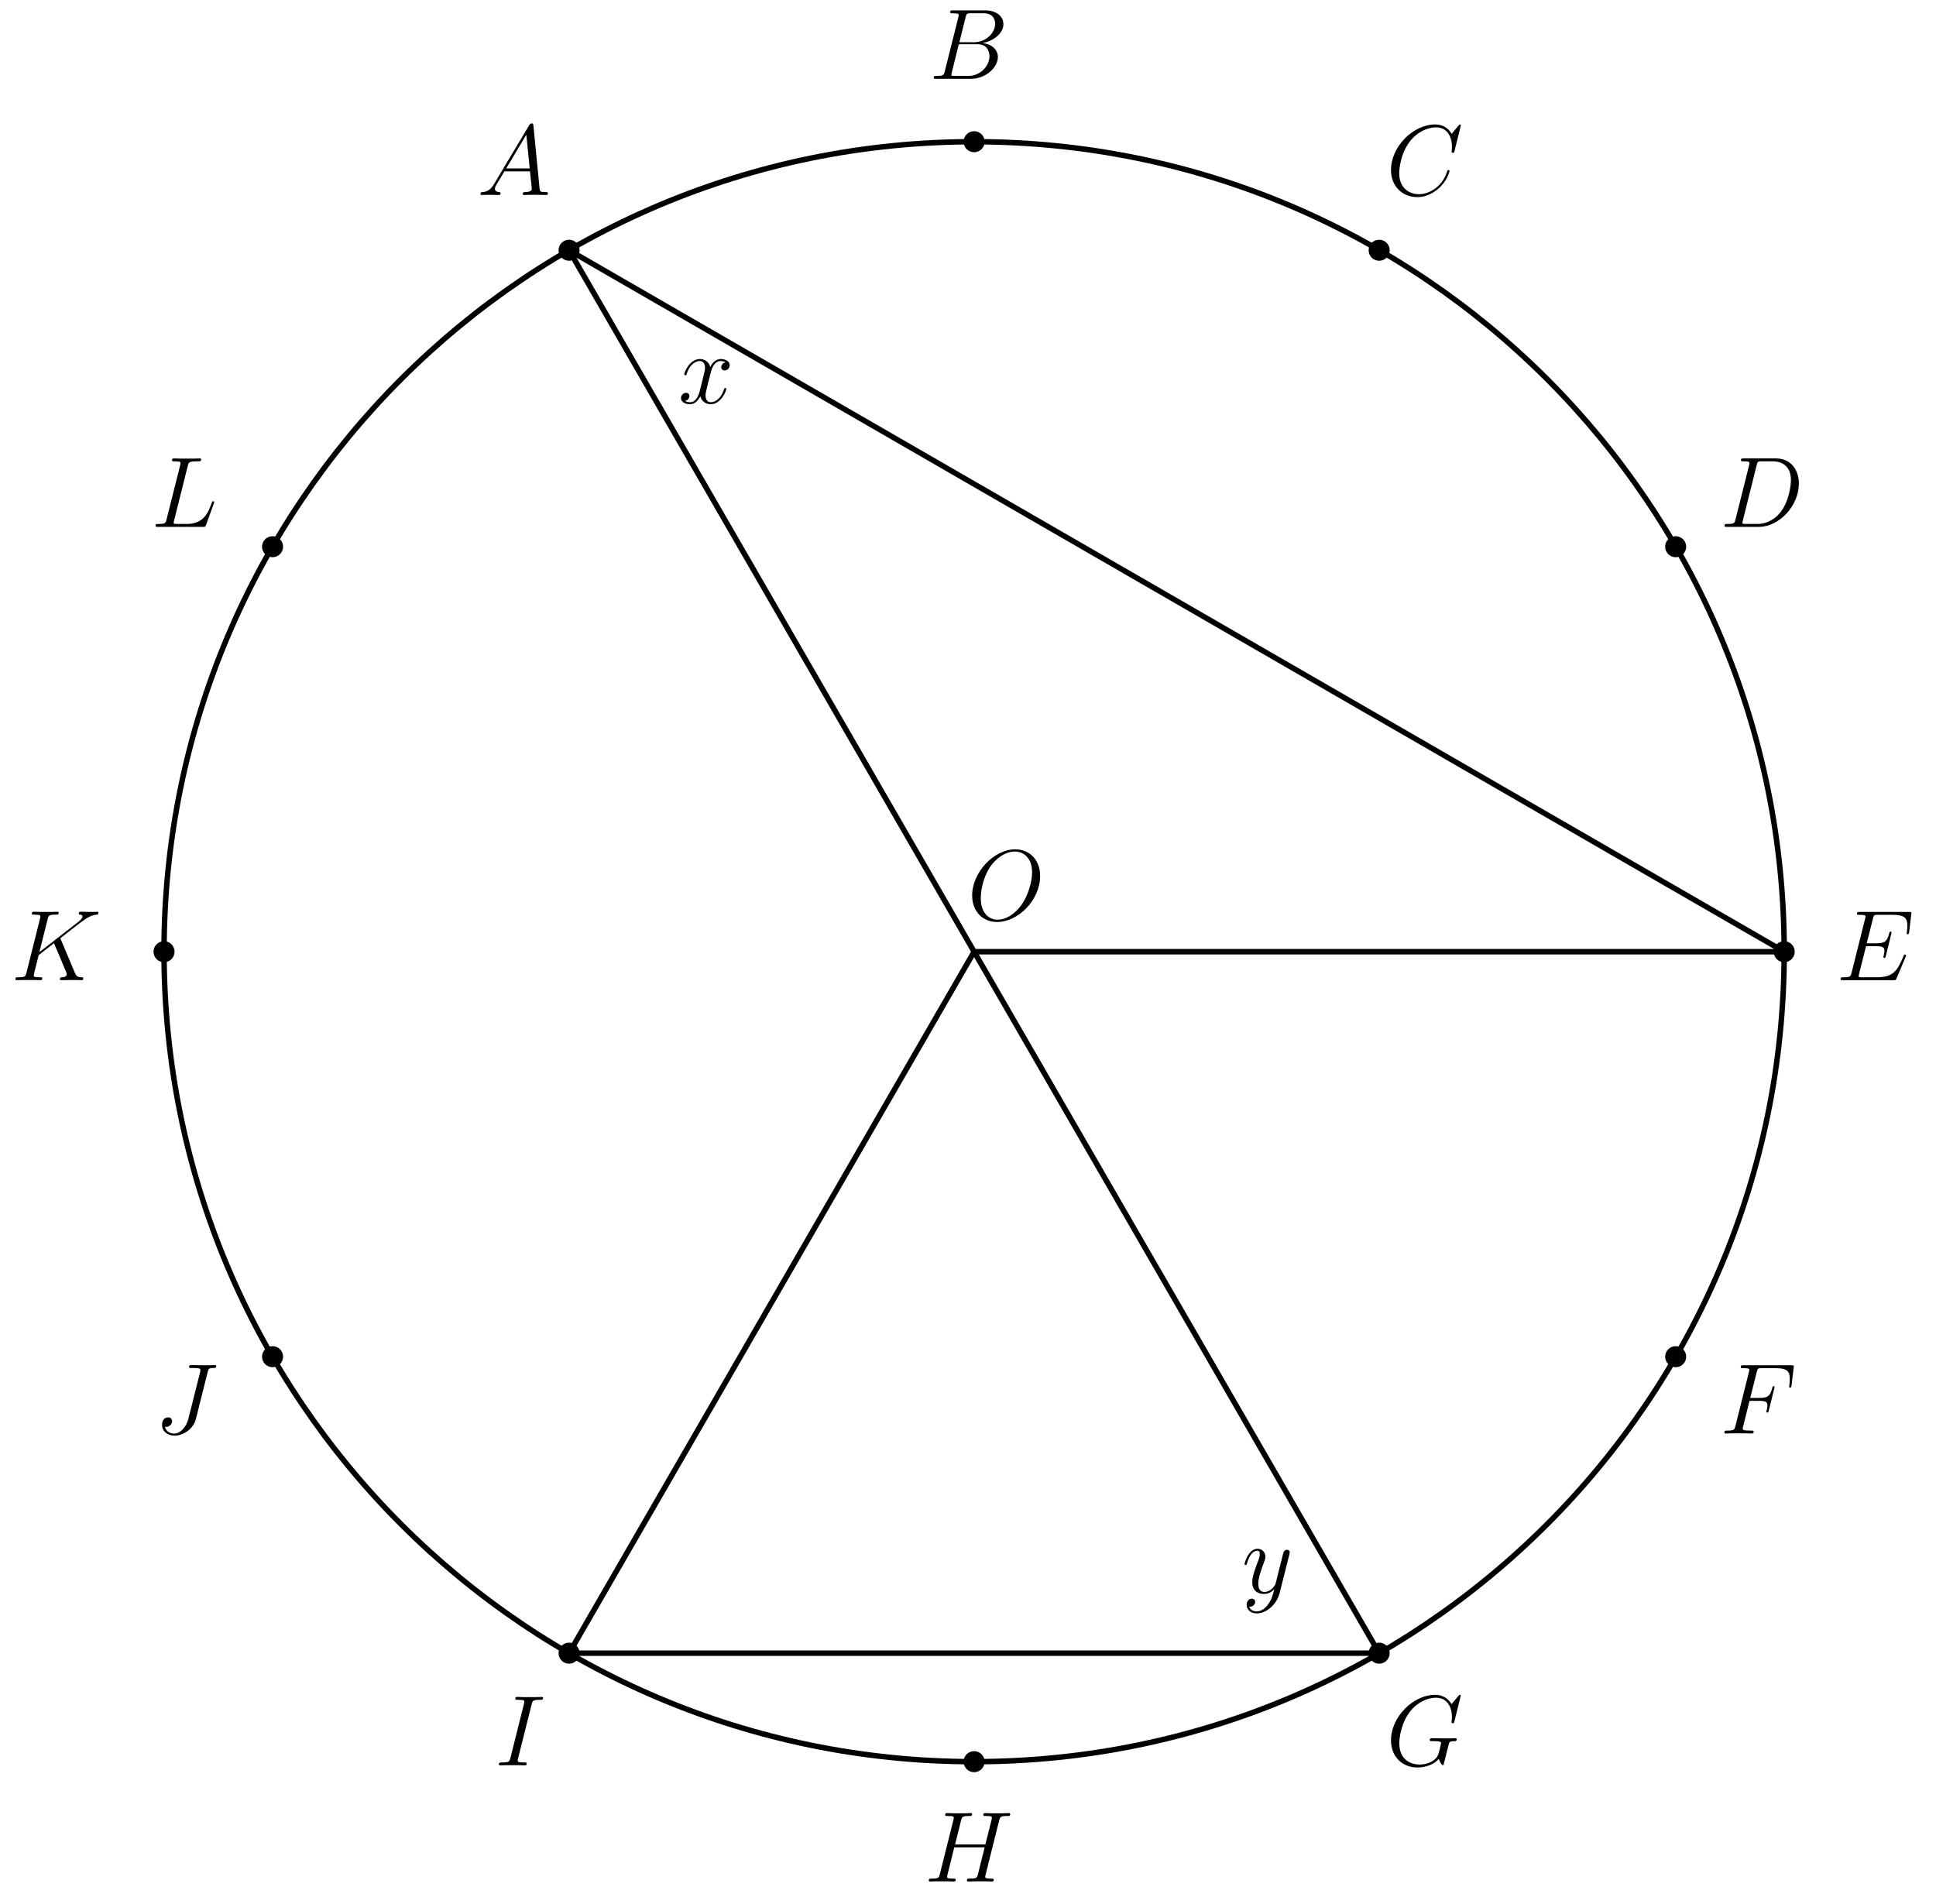
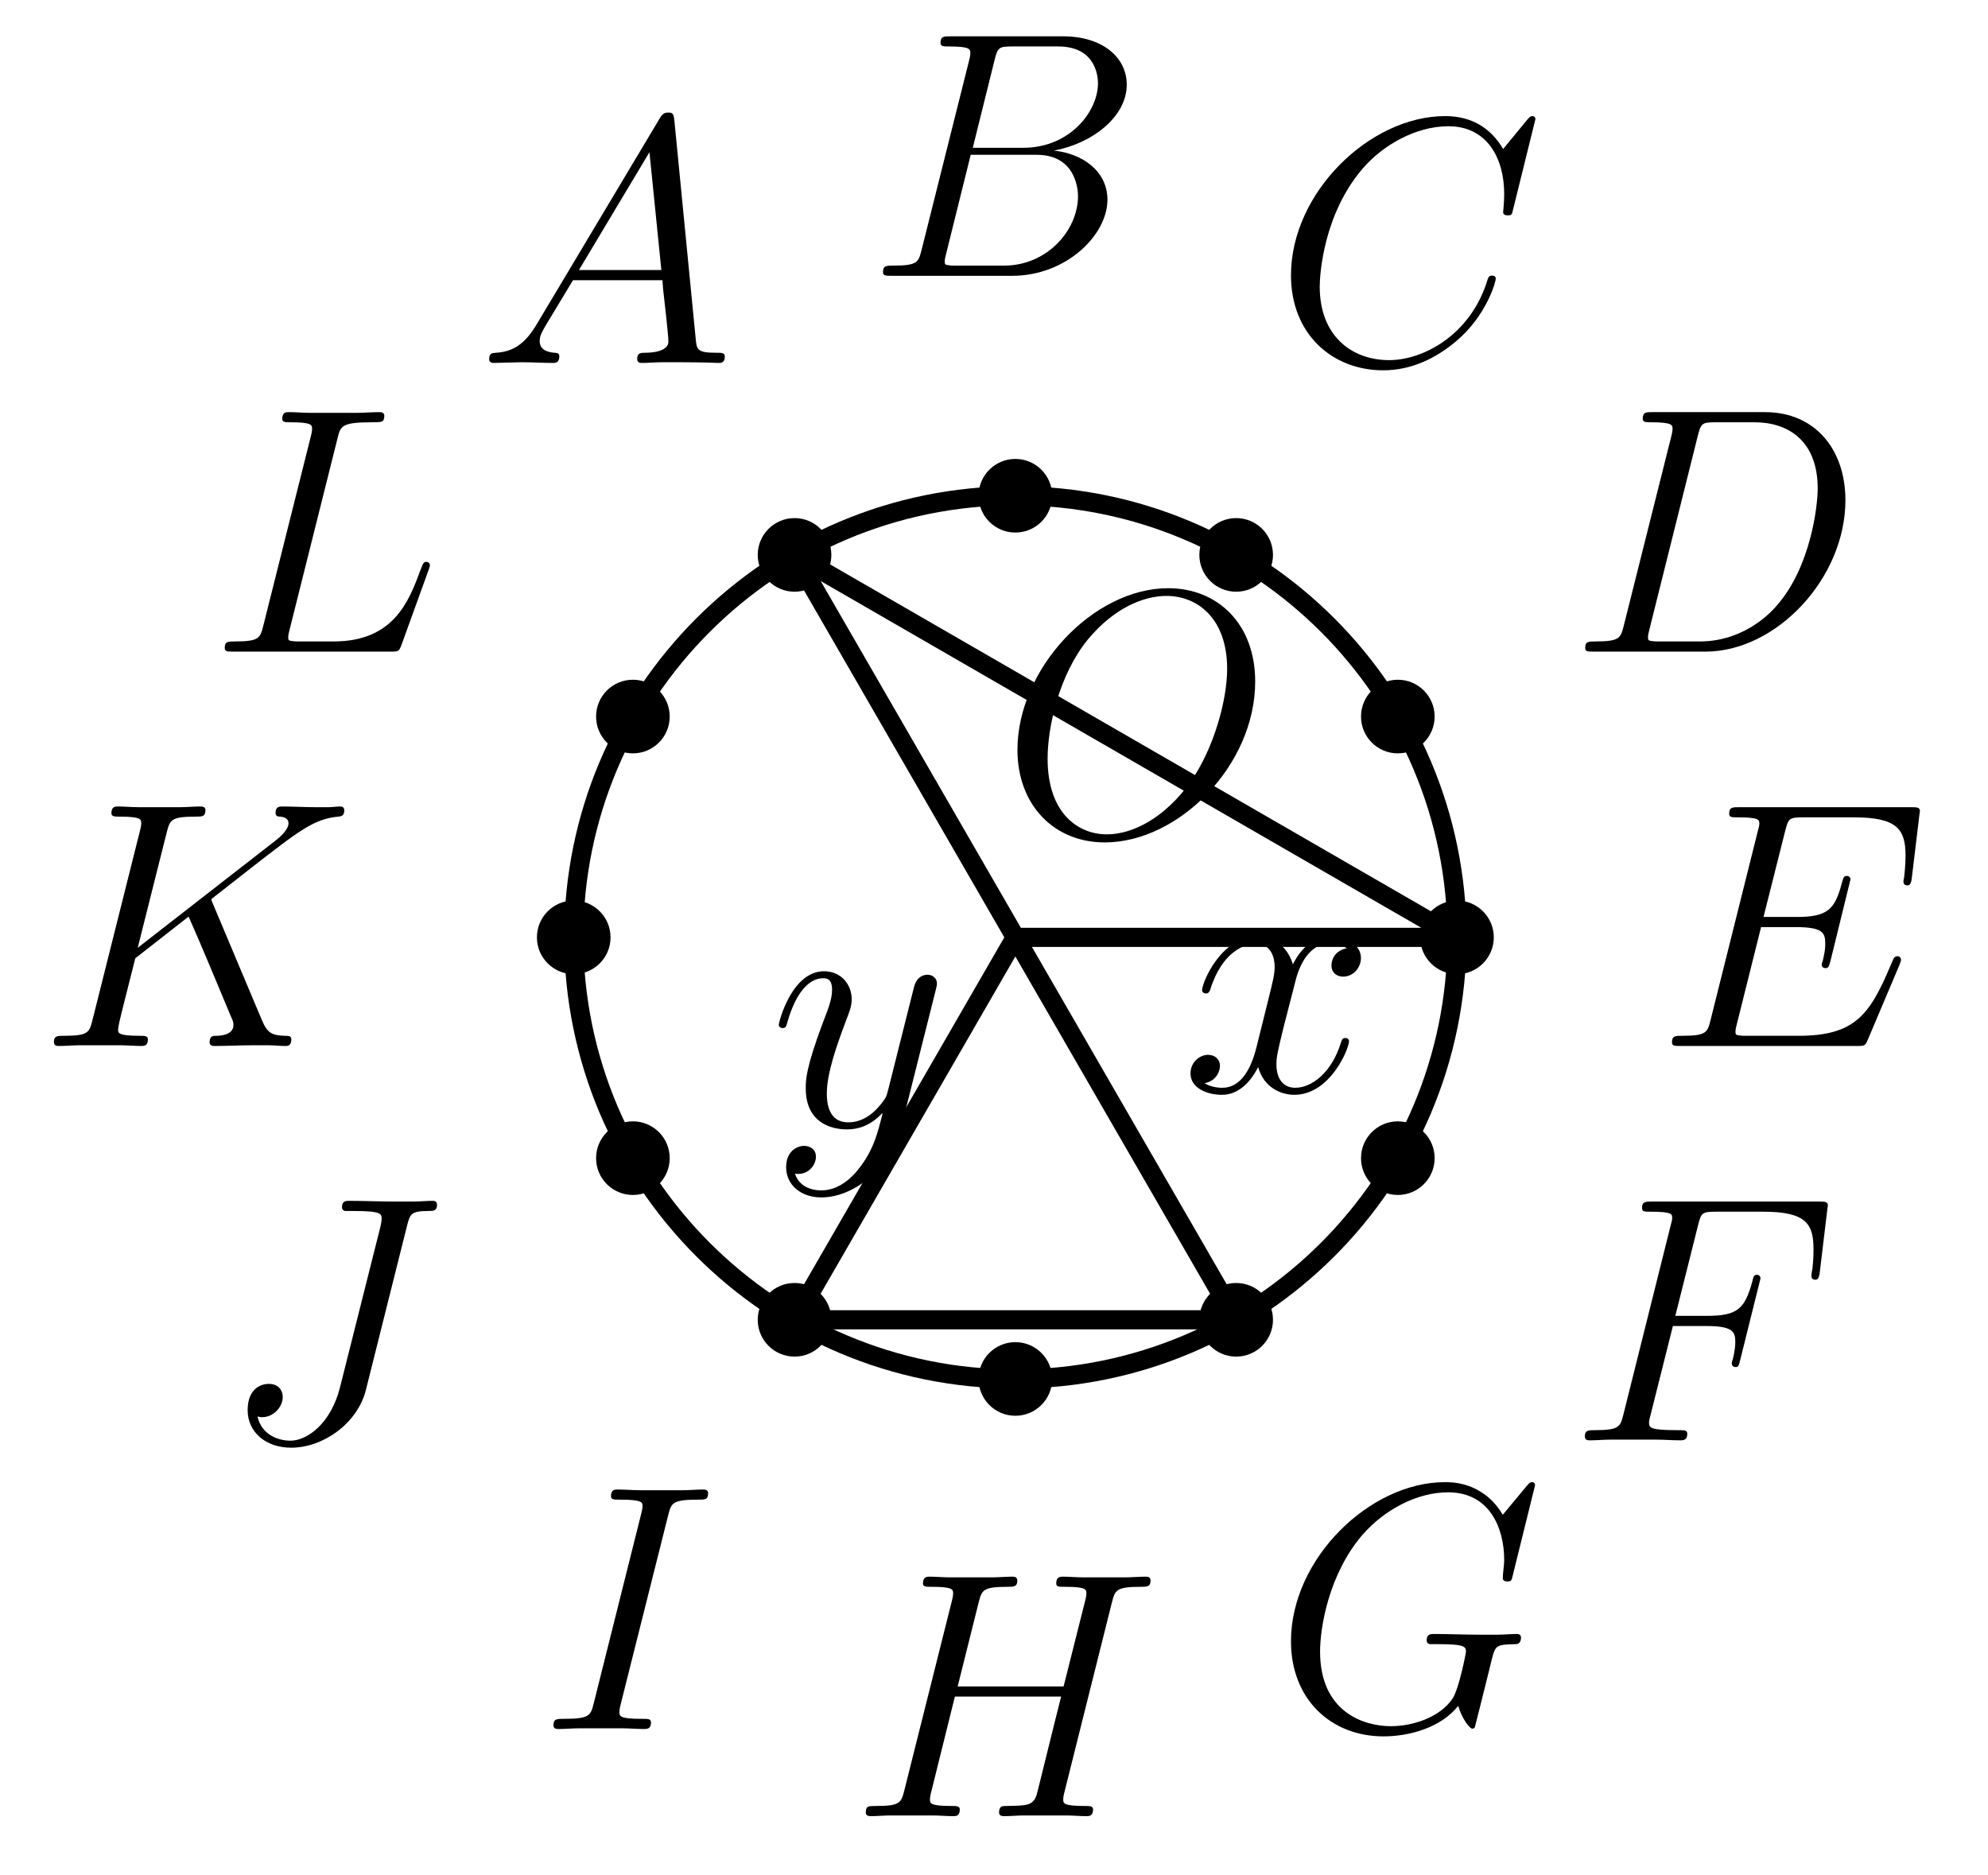
- <svg xmlns="http://www.w3.org/2000/svg" xmlns:xlink="http://www.w3.org/1999/xlink" height="227.003pt" version="1.1" viewBox="56.621 54.06 230.862 227.003" width="230.862pt">
+ <svg xmlns="http://www.w3.org/2000/svg" xmlns:xlink="http://www.w3.org/1999/xlink" height="63.914pt" version="1.1" viewBox="56.621 54.06 67.775 63.914" width="67.775pt">
  <defs>
    <path d="M2.032 -1.327C1.614 -0.622 1.207 -0.383 0.634 -0.347C0.502 -0.335 0.406 -0.335 0.406 -0.12C0.406 -0.048 0.466 0 0.55 0C0.765 0 1.303 -0.024 1.518 -0.024C1.865 -0.024 2.248 0 2.582 0C2.654 0 2.798 0 2.798 -0.227C2.798 -0.335 2.702 -0.347 2.63 -0.347C2.355 -0.371 2.128 -0.466 2.128 -0.753C2.128 -0.921 2.2 -1.052 2.355 -1.315L3.264 -2.821H6.312C6.324 -2.714 6.324 -2.618 6.336 -2.511C6.372 -2.2 6.516 -0.956 6.516 -0.729C6.516 -0.371 5.906 -0.347 5.715 -0.347C5.583 -0.347 5.452 -0.347 5.452 -0.132C5.452 0 5.559 0 5.631 0C5.834 0 6.073 -0.024 6.276 -0.024H6.958C7.687 -0.024 8.213 0 8.225 0C8.309 0 8.44 0 8.44 -0.227C8.44 -0.347 8.333 -0.347 8.153 -0.347C7.496 -0.347 7.484 -0.454 7.448 -0.813L6.719 -8.273C6.695 -8.512 6.647 -8.536 6.516 -8.536C6.396 -8.536 6.324 -8.512 6.217 -8.333L2.032 -1.327ZM3.467 -3.168L5.87 -7.185L6.276 -3.168H3.467Z" id="g0-65" />
    <path d="M4.376 -7.352C4.483 -7.795 4.531 -7.819 4.997 -7.819H6.551C7.902 -7.819 7.902 -6.671 7.902 -6.563C7.902 -5.595 6.934 -4.364 5.356 -4.364H3.634L4.376 -7.352ZM6.396 -4.268C7.699 -4.507 8.883 -5.416 8.883 -6.516C8.883 -7.448 8.058 -8.165 6.707 -8.165H2.869C2.642 -8.165 2.534 -8.165 2.534 -7.938C2.534 -7.819 2.642 -7.819 2.821 -7.819C3.551 -7.819 3.551 -7.723 3.551 -7.592C3.551 -7.568 3.551 -7.496 3.503 -7.317L1.889 -0.885C1.781 -0.466 1.757 -0.347 0.921 -0.347C0.693 -0.347 0.574 -0.347 0.574 -0.132C0.574 0 0.646 0 0.885 0H4.985C6.814 0 8.225 -1.387 8.225 -2.594C8.225 -3.575 7.364 -4.172 6.396 -4.268ZM4.698 -0.347H3.084C2.917 -0.347 2.893 -0.347 2.821 -0.359C2.69 -0.371 2.678 -0.395 2.678 -0.49C2.678 -0.574 2.702 -0.646 2.726 -0.753L3.563 -4.125H5.81C7.221 -4.125 7.221 -2.809 7.221 -2.714C7.221 -1.566 6.181 -0.347 4.698 -0.347Z" id="g0-66" />
    <path d="M8.931 -8.309C8.931 -8.416 8.847 -8.416 8.823 -8.416S8.751 -8.416 8.656 -8.297L7.831 -7.293C7.412 -8.01 6.755 -8.416 5.858 -8.416C3.276 -8.416 0.598 -5.798 0.598 -2.989C0.598 -0.992 1.997 0.251 3.742 0.251C4.698 0.251 5.535 -0.155 6.229 -0.741C7.269 -1.614 7.58 -2.774 7.58 -2.869C7.58 -2.977 7.484 -2.977 7.448 -2.977C7.34 -2.977 7.329 -2.905 7.305 -2.857C6.755 -0.992 5.141 -0.096 3.945 -0.096C2.678 -0.096 1.578 -0.909 1.578 -2.606C1.578 -2.989 1.698 -5.069 3.049 -6.635C3.706 -7.4 4.83 -8.07 5.966 -8.07C7.281 -8.07 7.867 -6.982 7.867 -5.762C7.867 -5.452 7.831 -5.189 7.831 -5.141C7.831 -5.033 7.95 -5.033 7.986 -5.033C8.118 -5.033 8.13 -5.045 8.177 -5.26L8.931 -8.309Z" id="g0-67" />
    <path d="M1.877 -0.885C1.769 -0.466 1.745 -0.347 0.909 -0.347C0.681 -0.347 0.562 -0.347 0.562 -0.132C0.562 0 0.634 0 0.873 0H4.663C7.077 0 9.433 -2.499 9.433 -5.165C9.433 -6.886 8.404 -8.165 6.695 -8.165H2.857C2.63 -8.165 2.523 -8.165 2.523 -7.938C2.523 -7.819 2.63 -7.819 2.809 -7.819C3.539 -7.819 3.539 -7.723 3.539 -7.592C3.539 -7.568 3.539 -7.496 3.491 -7.317L1.877 -0.885ZM4.399 -7.352C4.507 -7.795 4.555 -7.819 5.021 -7.819H6.336C7.46 -7.819 8.488 -7.209 8.488 -5.559C8.488 -4.961 8.249 -2.881 7.089 -1.566C6.755 -1.172 5.846 -0.347 4.471 -0.347H3.108C2.941 -0.347 2.917 -0.347 2.845 -0.359C2.714 -0.371 2.702 -0.395 2.702 -0.49C2.702 -0.574 2.726 -0.646 2.75 -0.753L4.399 -7.352Z" id="g0-68" />
    <path d="M8.309 -2.774C8.321 -2.809 8.357 -2.893 8.357 -2.941C8.357 -3.001 8.309 -3.061 8.237 -3.061C8.189 -3.061 8.165 -3.049 8.13 -3.013C8.106 -3.001 8.106 -2.977 7.998 -2.738C7.293 -1.064 6.779 -0.347 4.866 -0.347H3.12C2.953 -0.347 2.929 -0.347 2.857 -0.359C2.726 -0.371 2.714 -0.395 2.714 -0.49C2.714 -0.574 2.738 -0.646 2.762 -0.753L3.587 -4.053H4.77C5.703 -4.053 5.774 -3.85 5.774 -3.491C5.774 -3.371 5.774 -3.264 5.691 -2.905C5.667 -2.857 5.655 -2.809 5.655 -2.774C5.655 -2.69 5.715 -2.654 5.786 -2.654C5.894 -2.654 5.906 -2.738 5.954 -2.905L6.635 -5.679C6.635 -5.738 6.587 -5.798 6.516 -5.798C6.408 -5.798 6.396 -5.75 6.348 -5.583C6.109 -4.663 5.87 -4.399 4.806 -4.399H3.67L4.411 -7.34C4.519 -7.759 4.543 -7.795 5.033 -7.795H6.743C8.213 -7.795 8.512 -7.4 8.512 -6.492C8.512 -6.48 8.512 -6.145 8.464 -5.75C8.452 -5.703 8.44 -5.631 8.44 -5.607C8.44 -5.511 8.5 -5.475 8.572 -5.475C8.656 -5.475 8.703 -5.523 8.727 -5.738L8.978 -7.831C8.978 -7.867 9.002 -7.986 9.002 -8.01C9.002 -8.141 8.895 -8.141 8.679 -8.141H2.845C2.618 -8.141 2.499 -8.141 2.499 -7.926C2.499 -7.795 2.582 -7.795 2.786 -7.795C3.527 -7.795 3.527 -7.711 3.527 -7.58C3.527 -7.52 3.515 -7.472 3.479 -7.34L1.865 -0.885C1.757 -0.466 1.734 -0.347 0.897 -0.347C0.669 -0.347 0.55 -0.347 0.55 -0.132C0.55 0 0.622 0 0.861 0H6.862C7.125 0 7.137 -0.012 7.221 -0.203L8.309 -2.774Z" id="g0-69" />
    <path d="M3.551 -3.897H4.698C5.607 -3.897 5.679 -3.694 5.679 -3.347C5.679 -3.192 5.655 -3.025 5.595 -2.762C5.571 -2.714 5.559 -2.654 5.559 -2.63C5.559 -2.546 5.607 -2.499 5.691 -2.499C5.786 -2.499 5.798 -2.546 5.846 -2.738L6.539 -5.523C6.539 -5.571 6.504 -5.643 6.42 -5.643C6.312 -5.643 6.3 -5.595 6.253 -5.392C6.001 -4.495 5.762 -4.244 4.722 -4.244H3.634L4.411 -7.34C4.519 -7.759 4.543 -7.795 5.033 -7.795H6.635C8.13 -7.795 8.345 -7.352 8.345 -6.504C8.345 -6.432 8.345 -6.169 8.309 -5.858C8.297 -5.81 8.273 -5.655 8.273 -5.607C8.273 -5.511 8.333 -5.475 8.404 -5.475C8.488 -5.475 8.536 -5.523 8.56 -5.738L8.811 -7.831C8.811 -7.867 8.835 -7.986 8.835 -8.01C8.835 -8.141 8.727 -8.141 8.512 -8.141H2.845C2.618 -8.141 2.499 -8.141 2.499 -7.926C2.499 -7.795 2.582 -7.795 2.786 -7.795C3.527 -7.795 3.527 -7.711 3.527 -7.58C3.527 -7.52 3.515 -7.472 3.479 -7.34L1.865 -0.885C1.757 -0.466 1.734 -0.347 0.897 -0.347C0.669 -0.347 0.55 -0.347 0.55 -0.132C0.55 0 0.658 0 0.729 0C0.956 0 1.196 -0.024 1.423 -0.024H2.977C3.24 -0.024 3.527 0 3.79 0C3.897 0 4.041 0 4.041 -0.215C4.041 -0.347 3.969 -0.347 3.706 -0.347C2.762 -0.347 2.738 -0.43 2.738 -0.61C2.738 -0.669 2.762 -0.765 2.786 -0.849L3.551 -3.897Z" id="g0-70" />
    <path d="M8.919 -8.309C8.919 -8.416 8.835 -8.416 8.811 -8.416S8.739 -8.416 8.644 -8.297L7.819 -7.305C7.759 -7.4 7.52 -7.819 7.054 -8.094C6.539 -8.416 6.025 -8.416 5.846 -8.416C3.288 -8.416 0.598 -5.81 0.598 -2.989C0.598 -1.016 1.961 0.251 3.754 0.251C4.615 0.251 5.703 -0.036 6.3 -0.789C6.432 -0.335 6.695 -0.012 6.779 -0.012C6.838 -0.012 6.85 -0.048 6.862 -0.048C6.874 -0.072 6.97 -0.49 7.03 -0.705L7.221 -1.47C7.317 -1.865 7.364 -2.032 7.448 -2.391C7.568 -2.845 7.592 -2.881 8.249 -2.893C8.297 -2.893 8.44 -2.893 8.44 -3.12C8.44 -3.24 8.321 -3.24 8.285 -3.24C8.082 -3.24 7.855 -3.216 7.639 -3.216H6.994C6.492 -3.216 5.966 -3.24 5.475 -3.24C5.368 -3.24 5.224 -3.24 5.224 -3.025C5.224 -2.905 5.32 -2.905 5.32 -2.893H5.619C6.563 -2.893 6.563 -2.798 6.563 -2.618C6.563 -2.606 6.336 -1.399 6.109 -1.04C5.655 -0.371 4.71 -0.096 4.005 -0.096C3.084 -0.096 1.59 -0.574 1.59 -2.642C1.59 -3.443 1.877 -5.272 3.037 -6.623C3.79 -7.484 4.902 -8.07 5.954 -8.07C7.364 -8.07 7.867 -6.862 7.867 -5.762C7.867 -5.571 7.819 -5.308 7.819 -5.141C7.819 -5.033 7.938 -5.033 7.974 -5.033C8.106 -5.033 8.118 -5.045 8.165 -5.26L8.919 -8.309Z" id="g0-71" />
    <path d="M8.942 -7.293C9.05 -7.699 9.074 -7.819 9.923 -7.819C10.138 -7.819 10.258 -7.819 10.258 -8.034C10.258 -8.165 10.15 -8.165 10.078 -8.165C9.863 -8.165 9.612 -8.141 9.385 -8.141H7.974C7.747 -8.141 7.496 -8.165 7.269 -8.165C7.185 -8.165 7.042 -8.165 7.042 -7.938C7.042 -7.819 7.125 -7.819 7.352 -7.819C8.07 -7.819 8.07 -7.723 8.07 -7.592C8.07 -7.568 8.07 -7.496 8.022 -7.317L7.293 -4.423H3.682L4.399 -7.293C4.507 -7.699 4.531 -7.819 5.38 -7.819C5.595 -7.819 5.715 -7.819 5.715 -8.034C5.715 -8.165 5.607 -8.165 5.535 -8.165C5.32 -8.165 5.069 -8.141 4.842 -8.141H3.431C3.204 -8.141 2.953 -8.165 2.726 -8.165C2.642 -8.165 2.499 -8.165 2.499 -7.938C2.499 -7.819 2.582 -7.819 2.809 -7.819C3.527 -7.819 3.527 -7.723 3.527 -7.592C3.527 -7.568 3.527 -7.496 3.479 -7.317L1.865 -0.885C1.757 -0.466 1.734 -0.347 0.909 -0.347C0.634 -0.347 0.55 -0.347 0.55 -0.12C0.55 0 0.681 0 0.717 0C0.933 0 1.184 -0.024 1.411 -0.024H2.821C3.049 -0.024 3.3 0 3.527 0C3.622 0 3.754 0 3.754 -0.227C3.754 -0.347 3.646 -0.347 3.467 -0.347C2.738 -0.347 2.738 -0.442 2.738 -0.562C2.738 -0.574 2.738 -0.658 2.762 -0.753L3.587 -4.077H7.209C7.006 -3.288 6.396 -0.789 6.372 -0.717C6.241 -0.359 6.049 -0.359 5.344 -0.347C5.2 -0.347 5.093 -0.347 5.093 -0.12C5.093 0 5.224 0 5.26 0C5.475 0 5.727 -0.024 5.954 -0.024H7.364C7.592 -0.024 7.843 0 8.07 0C8.165 0 8.297 0 8.297 -0.227C8.297 -0.347 8.189 -0.347 8.01 -0.347C7.281 -0.347 7.281 -0.442 7.281 -0.562C7.281 -0.574 7.281 -0.658 7.305 -0.753L8.942 -7.293Z" id="g0-72" />
    <path d="M4.399 -7.281C4.507 -7.699 4.531 -7.819 5.404 -7.819C5.667 -7.819 5.762 -7.819 5.762 -8.046C5.762 -8.165 5.631 -8.165 5.595 -8.165C5.38 -8.165 5.117 -8.141 4.902 -8.141H3.431C3.192 -8.141 2.917 -8.165 2.678 -8.165C2.582 -8.165 2.451 -8.165 2.451 -7.938C2.451 -7.819 2.546 -7.819 2.786 -7.819C3.527 -7.819 3.527 -7.723 3.527 -7.592C3.527 -7.508 3.503 -7.436 3.479 -7.329L1.865 -0.885C1.757 -0.466 1.734 -0.347 0.861 -0.347C0.598 -0.347 0.49 -0.347 0.49 -0.12C0.49 0 0.61 0 0.669 0C0.885 0 1.148 -0.024 1.363 -0.024H2.833C3.072 -0.024 3.335 0 3.575 0C3.67 0 3.814 0 3.814 -0.215C3.814 -0.347 3.742 -0.347 3.479 -0.347C2.738 -0.347 2.738 -0.442 2.738 -0.586C2.738 -0.61 2.738 -0.669 2.786 -0.861L4.399 -7.281Z" id="g0-73" />
    <path d="M6.384 -7.34C6.48 -7.699 6.504 -7.819 7.089 -7.819C7.281 -7.819 7.4 -7.819 7.4 -8.034C7.4 -8.165 7.293 -8.165 7.245 -8.165C7.042 -8.165 6.814 -8.141 6.599 -8.141H5.942C5.44 -8.141 4.914 -8.165 4.411 -8.165C4.304 -8.165 4.16 -8.165 4.16 -7.95C4.16 -7.831 4.256 -7.831 4.256 -7.819H4.555C5.511 -7.819 5.511 -7.723 5.511 -7.544C5.511 -7.532 5.511 -7.448 5.464 -7.257L4.089 -1.793C3.778 -0.574 2.977 0.012 2.403 0.012C1.997 0.012 1.423 -0.179 1.279 -0.813C1.327 -0.801 1.387 -0.789 1.435 -0.789C1.829 -0.789 2.14 -1.136 2.14 -1.482C2.14 -1.674 2.02 -1.925 1.662 -1.925C1.447 -1.925 0.944 -1.805 0.944 -1.028C0.944 -0.275 1.566 0.251 2.427 0.251C3.515 0.251 4.686 -0.574 4.973 -1.71L6.384 -7.34Z" id="g0-74" />
    <path d="M5.978 -4.83C5.966 -4.866 5.918 -4.961 5.918 -4.997C5.918 -5.009 5.93 -5.021 6.133 -5.177L7.293 -6.085C8.895 -7.329 9.421 -7.747 10.246 -7.819C10.329 -7.831 10.449 -7.831 10.449 -8.034C10.449 -8.106 10.413 -8.165 10.317 -8.165C10.186 -8.165 10.042 -8.141 9.911 -8.141H9.457C9.086 -8.141 8.691 -8.165 8.333 -8.165C8.249 -8.165 8.106 -8.165 8.106 -7.95C8.106 -7.831 8.189 -7.819 8.261 -7.819C8.393 -7.807 8.548 -7.759 8.548 -7.592C8.548 -7.352 8.189 -7.066 8.094 -6.994L3.407 -3.347L4.399 -7.293C4.507 -7.699 4.531 -7.819 5.38 -7.819C5.607 -7.819 5.715 -7.819 5.715 -8.046C5.715 -8.165 5.595 -8.165 5.535 -8.165C5.32 -8.165 5.069 -8.141 4.842 -8.141H3.431C3.216 -8.141 2.953 -8.165 2.738 -8.165C2.642 -8.165 2.511 -8.165 2.511 -7.938C2.511 -7.819 2.618 -7.819 2.798 -7.819C3.527 -7.819 3.527 -7.723 3.527 -7.592C3.527 -7.568 3.527 -7.496 3.479 -7.317L1.865 -0.885C1.757 -0.466 1.734 -0.347 0.897 -0.347C0.669 -0.347 0.55 -0.347 0.55 -0.132C0.55 0 0.658 0 0.729 0C0.956 0 1.196 -0.024 1.423 -0.024H2.821C3.049 -0.024 3.3 0 3.527 0C3.622 0 3.754 0 3.754 -0.227C3.754 -0.347 3.646 -0.347 3.467 -0.347C2.738 -0.347 2.738 -0.442 2.738 -0.562C2.738 -0.646 2.809 -0.944 2.857 -1.136L3.324 -2.989L5.141 -4.411C5.487 -3.646 6.121 -2.116 6.611 -0.944C6.647 -0.873 6.671 -0.801 6.671 -0.717C6.671 -0.359 6.193 -0.347 6.085 -0.347S5.858 -0.347 5.858 -0.12C5.858 0 5.99 0 6.025 0C6.444 0 6.886 -0.024 7.305 -0.024H7.878C8.058 -0.024 8.261 0 8.44 0C8.512 0 8.644 0 8.644 -0.227C8.644 -0.347 8.536 -0.347 8.416 -0.347C7.974 -0.359 7.819 -0.454 7.639 -0.885L5.978 -4.83Z" id="g0-75" />
    <path d="M4.388 -7.245C4.495 -7.699 4.531 -7.819 5.583 -7.819C5.906 -7.819 5.99 -7.819 5.99 -8.046C5.99 -8.165 5.858 -8.165 5.81 -8.165C5.571 -8.165 5.296 -8.141 5.057 -8.141H3.455C3.228 -8.141 2.965 -8.165 2.738 -8.165C2.642 -8.165 2.511 -8.165 2.511 -7.938C2.511 -7.819 2.618 -7.819 2.798 -7.819C3.527 -7.819 3.527 -7.723 3.527 -7.592C3.527 -7.568 3.527 -7.496 3.479 -7.317L1.865 -0.885C1.757 -0.466 1.734 -0.347 0.897 -0.347C0.669 -0.347 0.55 -0.347 0.55 -0.132C0.55 0 0.622 0 0.861 0H6.217C6.48 0 6.492 -0.012 6.575 -0.227L7.496 -2.774C7.52 -2.833 7.544 -2.905 7.544 -2.941C7.544 -3.013 7.484 -3.061 7.424 -3.061C7.412 -3.061 7.352 -3.061 7.329 -3.013C7.305 -3.001 7.305 -2.977 7.209 -2.75C6.826 -1.698 6.288 -0.347 4.268 -0.347H3.12C2.953 -0.347 2.929 -0.347 2.857 -0.359C2.726 -0.371 2.714 -0.395 2.714 -0.49C2.714 -0.574 2.738 -0.646 2.762 -0.753L4.388 -7.245Z" id="g0-76" />
    <path d="M8.679 -5.236C8.679 -7.209 7.388 -8.416 5.715 -8.416C3.156 -8.416 0.574 -5.667 0.574 -2.905C0.574 -1.028 1.817 0.251 3.551 0.251C6.061 0.251 8.679 -2.367 8.679 -5.236ZM3.622 -0.024C2.642 -0.024 1.602 -0.741 1.602 -2.606C1.602 -3.694 1.997 -5.475 2.977 -6.671C3.85 -7.723 4.854 -8.153 5.655 -8.153C6.707 -8.153 7.723 -7.388 7.723 -5.667C7.723 -4.603 7.269 -2.941 6.468 -1.805C5.595 -0.586 4.507 -0.024 3.622 -0.024Z" id="g0-79" />
    <path d="M5.667 -4.878C5.284 -4.806 5.141 -4.519 5.141 -4.292C5.141 -4.005 5.368 -3.909 5.535 -3.909C5.894 -3.909 6.145 -4.22 6.145 -4.543C6.145 -5.045 5.571 -5.272 5.069 -5.272C4.34 -5.272 3.933 -4.555 3.826 -4.328C3.551 -5.224 2.809 -5.272 2.594 -5.272C1.375 -5.272 0.729 -3.706 0.729 -3.443C0.729 -3.395 0.777 -3.335 0.861 -3.335C0.956 -3.335 0.98 -3.407 1.004 -3.455C1.411 -4.782 2.212 -5.033 2.558 -5.033C3.096 -5.033 3.204 -4.531 3.204 -4.244C3.204 -3.981 3.132 -3.706 2.989 -3.132L2.582 -1.494C2.403 -0.777 2.056 -0.12 1.423 -0.12C1.363 -0.12 1.064 -0.12 0.813 -0.275C1.243 -0.359 1.339 -0.717 1.339 -0.861C1.339 -1.1 1.16 -1.243 0.933 -1.243C0.646 -1.243 0.335 -0.992 0.335 -0.61C0.335 -0.108 0.897 0.12 1.411 0.12C1.985 0.12 2.391 -0.335 2.642 -0.825C2.833 -0.12 3.431 0.12 3.873 0.12C5.093 0.12 5.738 -1.447 5.738 -1.71C5.738 -1.769 5.691 -1.817 5.619 -1.817C5.511 -1.817 5.499 -1.757 5.464 -1.662C5.141 -0.61 4.447 -0.12 3.909 -0.12C3.491 -0.12 3.264 -0.43 3.264 -0.921C3.264 -1.184 3.312 -1.375 3.503 -2.164L3.921 -3.79C4.101 -4.507 4.507 -5.033 5.057 -5.033C5.081 -5.033 5.416 -5.033 5.667 -4.878Z" id="g0-120" />
    <path d="M3.144 1.339C2.821 1.793 2.355 2.2 1.769 2.2C1.626 2.2 1.052 2.176 0.873 1.626C0.909 1.638 0.968 1.638 0.992 1.638C1.351 1.638 1.59 1.327 1.59 1.052S1.363 0.681 1.184 0.681C0.992 0.681 0.574 0.825 0.574 1.411C0.574 2.02 1.088 2.439 1.769 2.439C2.965 2.439 4.172 1.339 4.507 0.012L5.679 -4.651C5.691 -4.71 5.715 -4.782 5.715 -4.854C5.715 -5.033 5.571 -5.153 5.392 -5.153C5.284 -5.153 5.033 -5.105 4.937 -4.746L4.053 -1.231C3.993 -1.016 3.993 -0.992 3.897 -0.861C3.658 -0.526 3.264 -0.12 2.69 -0.12C2.02 -0.12 1.961 -0.777 1.961 -1.1C1.961 -1.781 2.283 -2.702 2.606 -3.563C2.738 -3.909 2.809 -4.077 2.809 -4.316C2.809 -4.818 2.451 -5.272 1.865 -5.272C0.765 -5.272 0.323 -3.539 0.323 -3.443C0.323 -3.395 0.371 -3.335 0.454 -3.335C0.562 -3.335 0.574 -3.383 0.622 -3.551C0.909 -4.555 1.363 -5.033 1.829 -5.033C1.937 -5.033 2.14 -5.033 2.14 -4.639C2.14 -4.328 2.008 -3.981 1.829 -3.527C1.243 -1.961 1.243 -1.566 1.243 -1.279C1.243 -0.143 2.056 0.12 2.654 0.12C3.001 0.12 3.431 0.012 3.85 -0.43L3.862 -0.418C3.682 0.287 3.563 0.753 3.144 1.339Z" id="g0-121" />
  </defs>
  <g id="page1">
-     <g transform="matrix(1 0 0 1 172.781 167.562)">
-       <path d="M 96.6 0C 96.6 -53.351 53.351 -96.6 0 -96.6C -53.351 -96.6 -96.6 -53.351 -96.6 -0C -96.6 53.351 -53.351 96.6 0 96.6C 53.351 96.6 96.6 53.351 96.6 0Z" fill="none" stroke="#000000" stroke-linecap="round" stroke-linejoin="round" stroke-miterlimit="10.037" stroke-width="0.652" />
+     <g transform="matrix(1 0 0 1 91.2366 86.0176)">
+       <path d="M 15.056 0C 15.056 -8.315 8.315 -15.056 0 -15.056C -8.315 -15.056 -15.056 -8.315 -15.056 -0C -15.056 8.315 -8.315 15.056 0 15.056C 8.315 15.056 15.056 8.315 15.056 0Z" fill="none" stroke="#000000" stroke-linecap="round" stroke-linejoin="round" stroke-miterlimit="10.037" stroke-width="0.652" />
    </g>
-     <g transform="matrix(1 0 0 1 172.781 167.562)">
-       <circle cx="-48.3" cy="-83.658" r="1.255" fill="#000000" />
+     <g transform="matrix(1 0 0 1 91.2366 86.0176)">
+       <circle cx="-7.528" cy="-13.039" r="1.255" fill="#000000" />
    </g>
-     <use x="113.512" xlink:href="#g0-65" y="77.318" />
-     <g transform="matrix(1 0 0 1 172.781 167.562)">
-       <circle cx="5.91507e-15" cy="-96.6" r="1.255" fill="#000000" />
+     <use x="72.892" xlink:href="#g0-65" y="66.434" />
+     <g transform="matrix(1 0 0 1 91.2366 86.0176)">
+       <circle cx="9.21929e-16" cy="-15.056" r="1.255" fill="#000000" />
    </g>
-     <use x="167.391" xlink:href="#g0-66" y="63.463" />
-     <g transform="matrix(1 0 0 1 172.781 167.562)">
-       <circle cx="48.3" cy="-83.658" r="1.255" fill="#000000" />
+     <use x="86.151" xlink:href="#g0-66" y="63.463" />
+     <g transform="matrix(1 0 0 1 91.2366 86.0176)">
+       <circle cx="7.528" cy="-13.039" r="1.255" fill="#000000" />
    </g>
-     <use x="221.894" xlink:href="#g0-67" y="77.318" />
-     <g transform="matrix(1 0 0 1 172.781 167.562)">
-       <circle cx="83.658" cy="-48.3" r="1.255" fill="#000000" />
+     <use x="100.035" xlink:href="#g0-67" y="66.434" />
+     <g transform="matrix(1 0 0 1 91.2366 86.0176)">
+       <circle cx="13.039" cy="-7.528" r="1.255" fill="#000000" />
    </g>
-     <use x="261.697" xlink:href="#g0-68" y="116.896" />
-     <g transform="matrix(1 0 0 1 172.781 167.562)">
-       <circle cx="96.6" cy="-0" r="1.255" fill="#000000" />
+     <use x="110.102" xlink:href="#g0-68" y="76.276" />
+     <g transform="matrix(1 0 0 1 91.2366 86.0176)">
+       <circle cx="15.056" cy="-0" r="1.255" fill="#000000" />
    </g>
-     <use x="275.552" xlink:href="#g0-69" y="170.96" />
-     <g transform="matrix(1 0 0 1 172.781 167.562)">
-       <circle cx="83.658" cy="48.3" r="1.255" fill="#000000" />
+     <use x="113.073" xlink:href="#g0-69" y="89.721" />
+     <g transform="matrix(1 0 0 1 91.2366 86.0176)">
+       <circle cx="13.039" cy="7.528" r="1.255" fill="#000000" />
    </g>
-     <use x="261.697" xlink:href="#g0-70" y="225.025" />
-     <g transform="matrix(1 0 0 1 172.781 167.562)">
-       <circle cx="48.3" cy="83.658" r="1.255" fill="#000000" />
+     <use x="110.102" xlink:href="#g0-70" y="103.166" />
+     <g transform="matrix(1 0 0 1 91.2366 86.0176)">
+       <circle cx="7.528" cy="13.039" r="1.255" fill="#000000" />
    </g>
-     <use x="221.894" xlink:href="#g0-71" y="264.603" />
-     <g transform="matrix(1 0 0 1 172.781 167.562)">
-       <circle cx="5.91507e-15" cy="96.6" r="1.255" fill="#000000" />
+     <use x="100.035" xlink:href="#g0-71" y="113.008" />
+     <g transform="matrix(1 0 0 1 91.2366 86.0176)">
+       <circle cx="9.21929e-16" cy="15.056" r="1.255" fill="#000000" />
    </g>
-     <use x="166.828" xlink:href="#g0-72" y="278.458" />
-     <g transform="matrix(1 0 0 1 172.781 167.562)">
-       <circle cx="-48.3" cy="83.658" r="1.255" fill="#000000" />
+     <use x="85.588" xlink:href="#g0-72" y="115.979" />
+     <g transform="matrix(1 0 0 1 91.2366 86.0176)">
+       <circle cx="-7.528" cy="13.039" r="1.255" fill="#000000" />
    </g>
-     <use x="115.62" xlink:href="#g0-73" y="264.603" />
-     <g transform="matrix(1 0 0 1 172.781 167.562)">
-       <circle cx="-83.658" cy="48.3" r="1.255" fill="#000000" />
+     <use x="75" xlink:href="#g0-73" y="113.008" />
+     <g transform="matrix(1 0 0 1 91.2366 86.0176)">
+       <circle cx="-13.039" cy="7.528" r="1.255" fill="#000000" />
    </g>
-     <use x="75.004" xlink:href="#g0-74" y="225.025" />
-     <g transform="matrix(1 0 0 1 172.781 167.562)">
-       <circle cx="-96.6" cy="1.18301e-14" r="1.255" fill="#000000" />
+     <use x="64.12" xlink:href="#g0-74" y="103.166" />
+     <g transform="matrix(1 0 0 1 91.2366 86.0176)">
+       <circle cx="-15.056" cy="1.84386e-15" r="1.255" fill="#000000" />
    </g>
-     <use x="57.909" xlink:href="#g0-75" y="170.96" />
-     <g transform="matrix(1 0 0 1 172.781 167.562)">
-       <circle cx="-83.658" cy="-48.3" r="1.255" fill="#000000" />
+     <use x="57.909" xlink:href="#g0-75" y="89.721" />
+     <g transform="matrix(1 0 0 1 91.2366 86.0176)">
+       <circle cx="-13.039" cy="-7.528" r="1.255" fill="#000000" />
    </g>
-     <use x="74.617" xlink:href="#g0-76" y="116.896" />
-     <g transform="matrix(1 0 0 1 172.781 167.562)">
-       <path d="M 0 0L 96.6 0L -48.3 -83.658L 48.3 83.658L -48.3 83.658L 0 0Z" fill="none" stroke="#000000" stroke-linecap="round" stroke-linejoin="round" stroke-miterlimit="10.037" stroke-width="0.652" />
+     <use x="63.733" xlink:href="#g0-76" y="76.276" />
+     <g transform="matrix(1 0 0 1 91.2366 86.0176)">
+       <path d="M 0 0L 15.056 0L -7.528 -13.039L 7.528 13.039L -7.528 13.039L 0 0Z" fill="none" stroke="#000000" stroke-linecap="round" stroke-linejoin="round" stroke-miterlimit="10.037" stroke-width="0.652" />
    </g>
-     <use x="137.492" xlink:href="#g0-120" y="102.15" />
-     <use x="204.707" xlink:href="#g0-121" y="244.04" />
-     <use x="171.973" xlink:href="#g0-79" y="163.77" />
+     <use x="96.873" xlink:href="#g0-120" y="91.266" />
+     <use x="82.848" xlink:href="#g0-121" y="92.445" />
+     <use x="90.734" xlink:href="#g0-79" y="82.53" />
  </g>
</svg>
